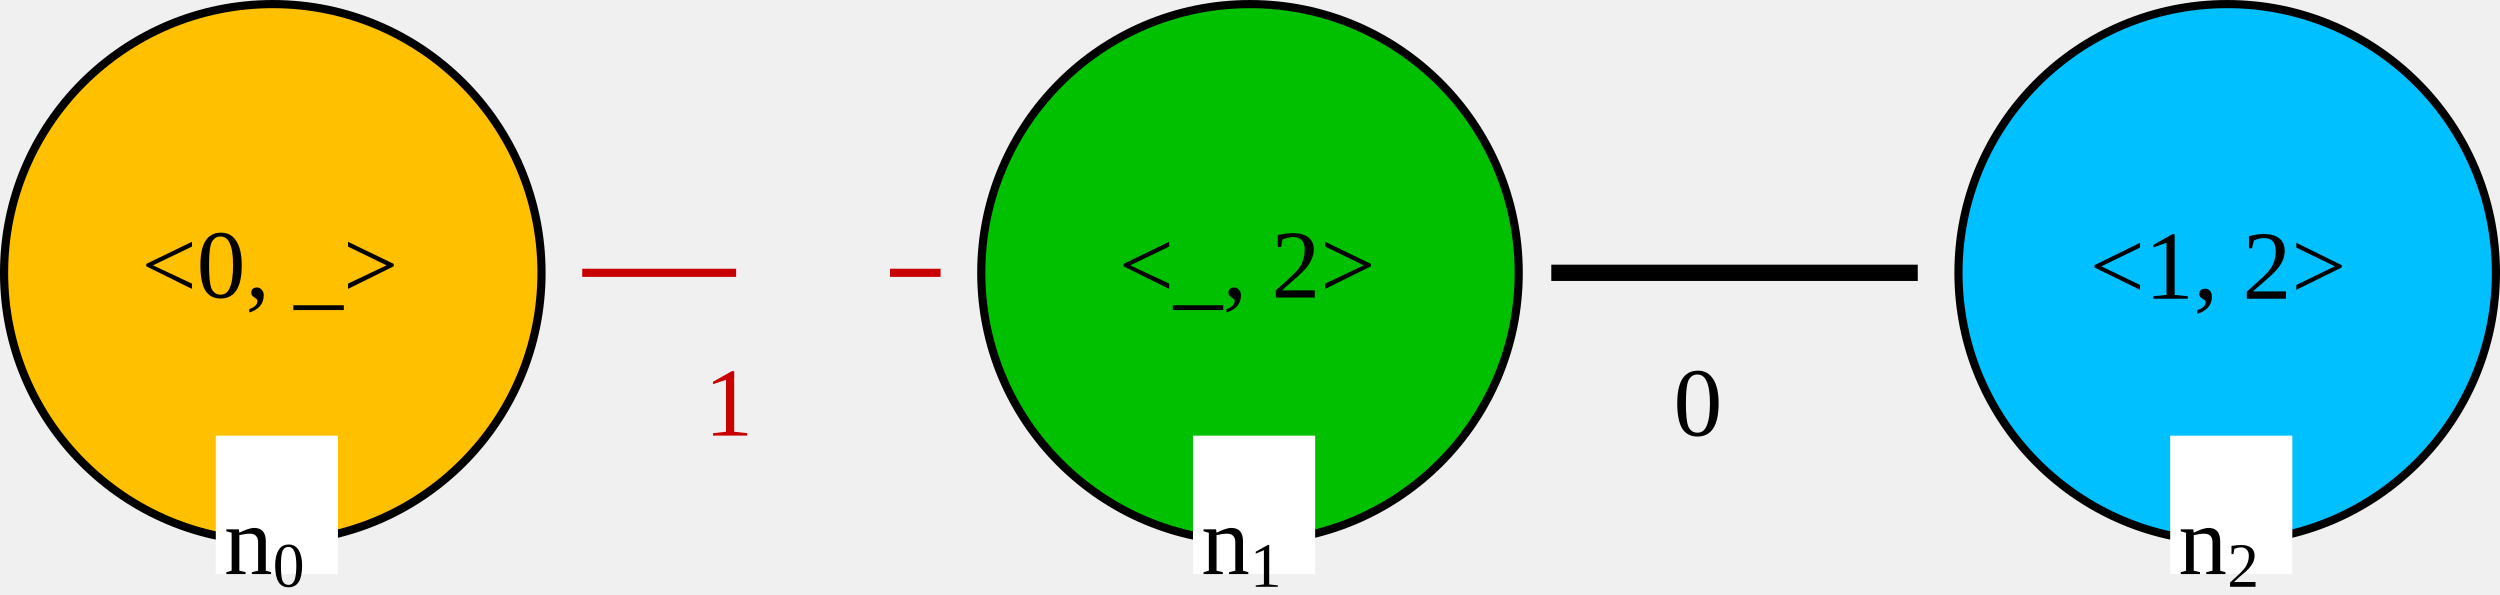
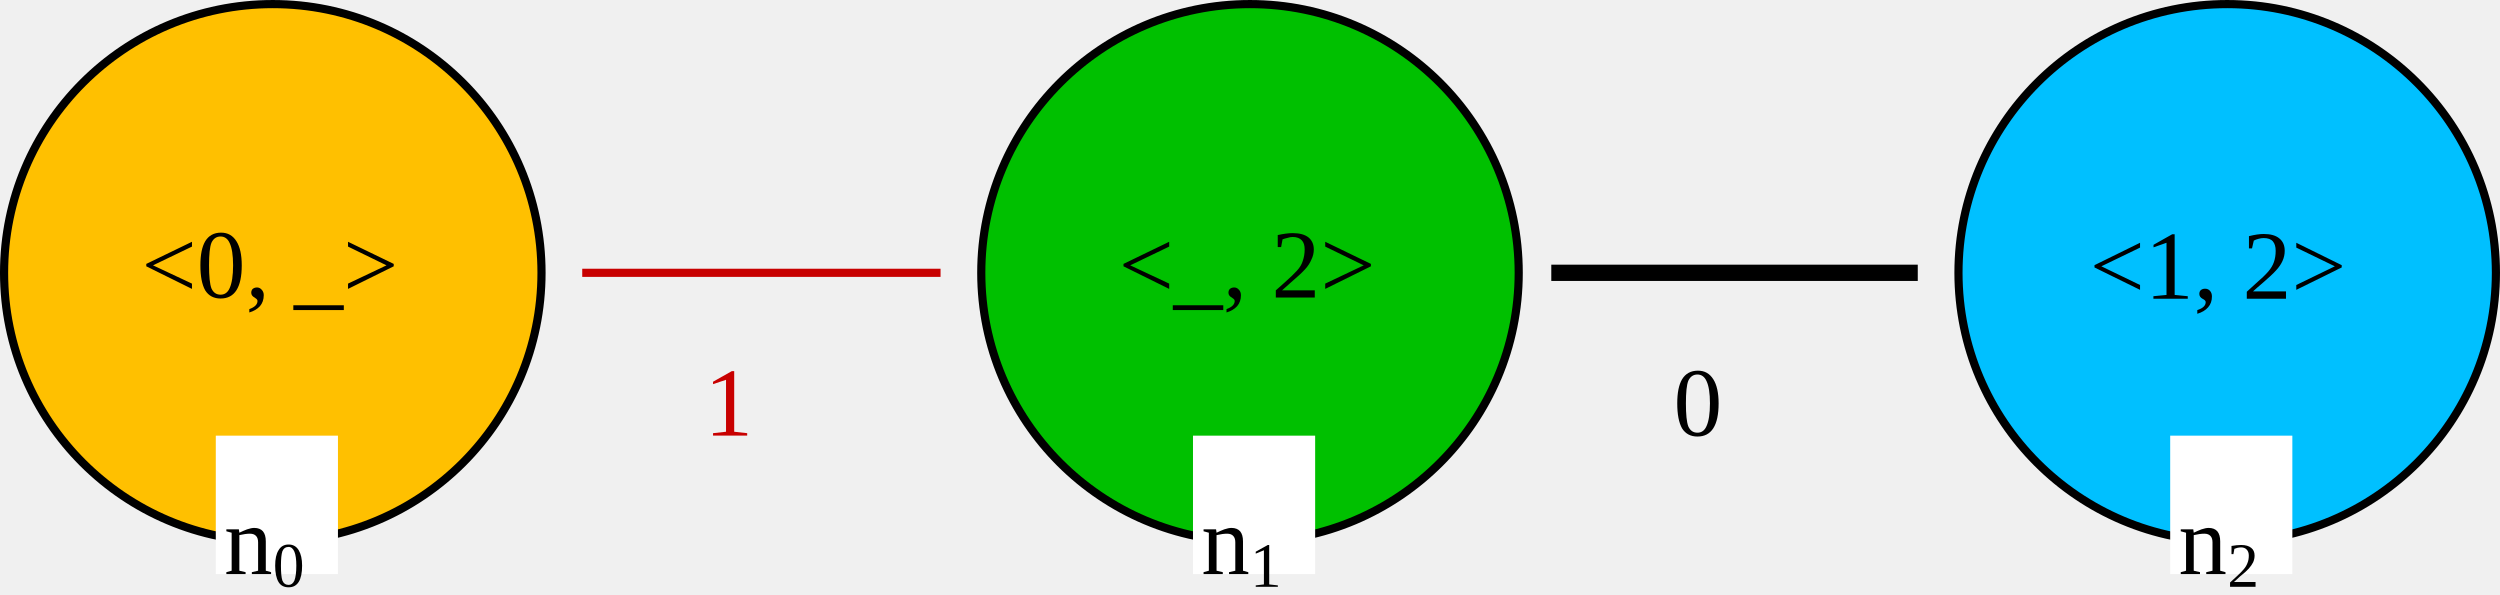
<svg xmlns="http://www.w3.org/2000/svg" width="81.227mm" height="19.309mm" viewBox="0 0 81.227 19.309" version="1.1" id="svg1">
  <defs id="defs1" />
  <g id="layer1" transform="translate(-64.29375,-138.9062)">
    <circle id="RGn1_9-3" cx="136.657" cy="147.77" r="8.731" fill="none" stroke="#000000" stroke-width="0.265" stroke-linecap="square" style="fill:#00c0ff;fill-opacity:1" />
    <g id="g9812" transform="matrix(0.2645833,0,0,0.2645833,62.06753,165.3024)">
      <text id="RGn2_1" x="265.024" y="-63.077" fill="#000000">&lt;1, 2&gt;</text>
      <text id="RGn2_2" x="397.643" y="46.5" fill="#000000" />
    </g>
    <circle id="RGn0_5" cx="73.157" cy="147.77" r="8.731" fill="none" stroke="#000000" stroke-width="0.265" stroke-linecap="square" style="fill:#ffc000;fill-opacity:1" />
    <text id="RGn0_6" x="68.892" y="148.574" fill="#000000" style="font-size:3.175px;stroke-width:0.265">&lt;0, _&gt;</text>
    <rect id="RGn0_7" x="71.305" y="153.061" width="3.969" height="4.498" fill="#ffffff" style="stroke-width:0.265" />
    <text id="RGn0_8" x="71.57" y="157.559" fill="#000000" style="font-size:3.175px;stroke-width:0.265">n<tspan style="font-size:2.064px;baseline-shift:sub;stroke-width:0.265" id="tspan3202">0</tspan>
    </text>
    <circle id="RGn1_9" cx="104.907" cy="147.77" r="8.731" fill="none" stroke="#000000" stroke-width="0.265" stroke-linecap="square" style="fill:#00c000;fill-opacity:1" />
    <rect id="RGn2_3" x="134.805" y="153.061" width="3.969" height="4.498" fill="#ffffff" style="stroke-width:0.265" />
    <text id="RGn2_4" x="135.07" y="157.559" fill="#000000" style="font-size:3.175px;stroke-width:0.265">n<tspan style="font-size:2.064px;baseline-shift:sub;stroke-width:0.265" id="tspan3206">2</tspan>
    </text>
    <text id="RGn1_10" x="100.642" y="148.574" fill="#000000" style="font-size:3.175px;stroke-width:0.265">&lt;_, 2&gt;</text>
    <rect id="RGn1_11" x="103.055" y="153.061" width="3.969" height="4.498" fill="#ffffff" style="stroke-width:0.265" />
    <text id="RGn1_12" x="103.32" y="157.559" fill="#000000" style="font-size:3.175px;stroke-width:0.265">n<tspan style="font-size:2.064px;baseline-shift:sub;stroke-width:0.265" id="tspan3204">1</tspan>
    </text>
-     <line id="RGn0_1_n1_13" x1="83.211" y1="147.77" x2="94.853" y2="147.77" stroke="#c80000" stroke-width="0.265" stroke-linecap="butt" stroke-dasharray="5" />
+     <line id="RGn0_1_n1_13" x1="83.211" y1="147.77" x2="94.853" y2="147.77" stroke="#c80000" stroke-width="0.265" stroke-linecap="butt" stroke-dasharray="5" style="stroke-dasharray:none" />
    <text id="RGn0_1_n1_14" x="87.18" y="153.061" fill="#c80000" style="font-size:3.175px;stroke-width:0.265">1</text>
    <line id="RGn1_0_n2_15" x1="114.961" y1="147.77" x2="126.339" y2="147.77" stroke="#000000" stroke-width="0.529" stroke-linecap="square" />
    <text id="RGn1_0_n2_16" x="118.666" y="153.061" fill="#000000" style="font-size:3.175px;stroke-width:0.265">0</text>
  </g>
</svg>
